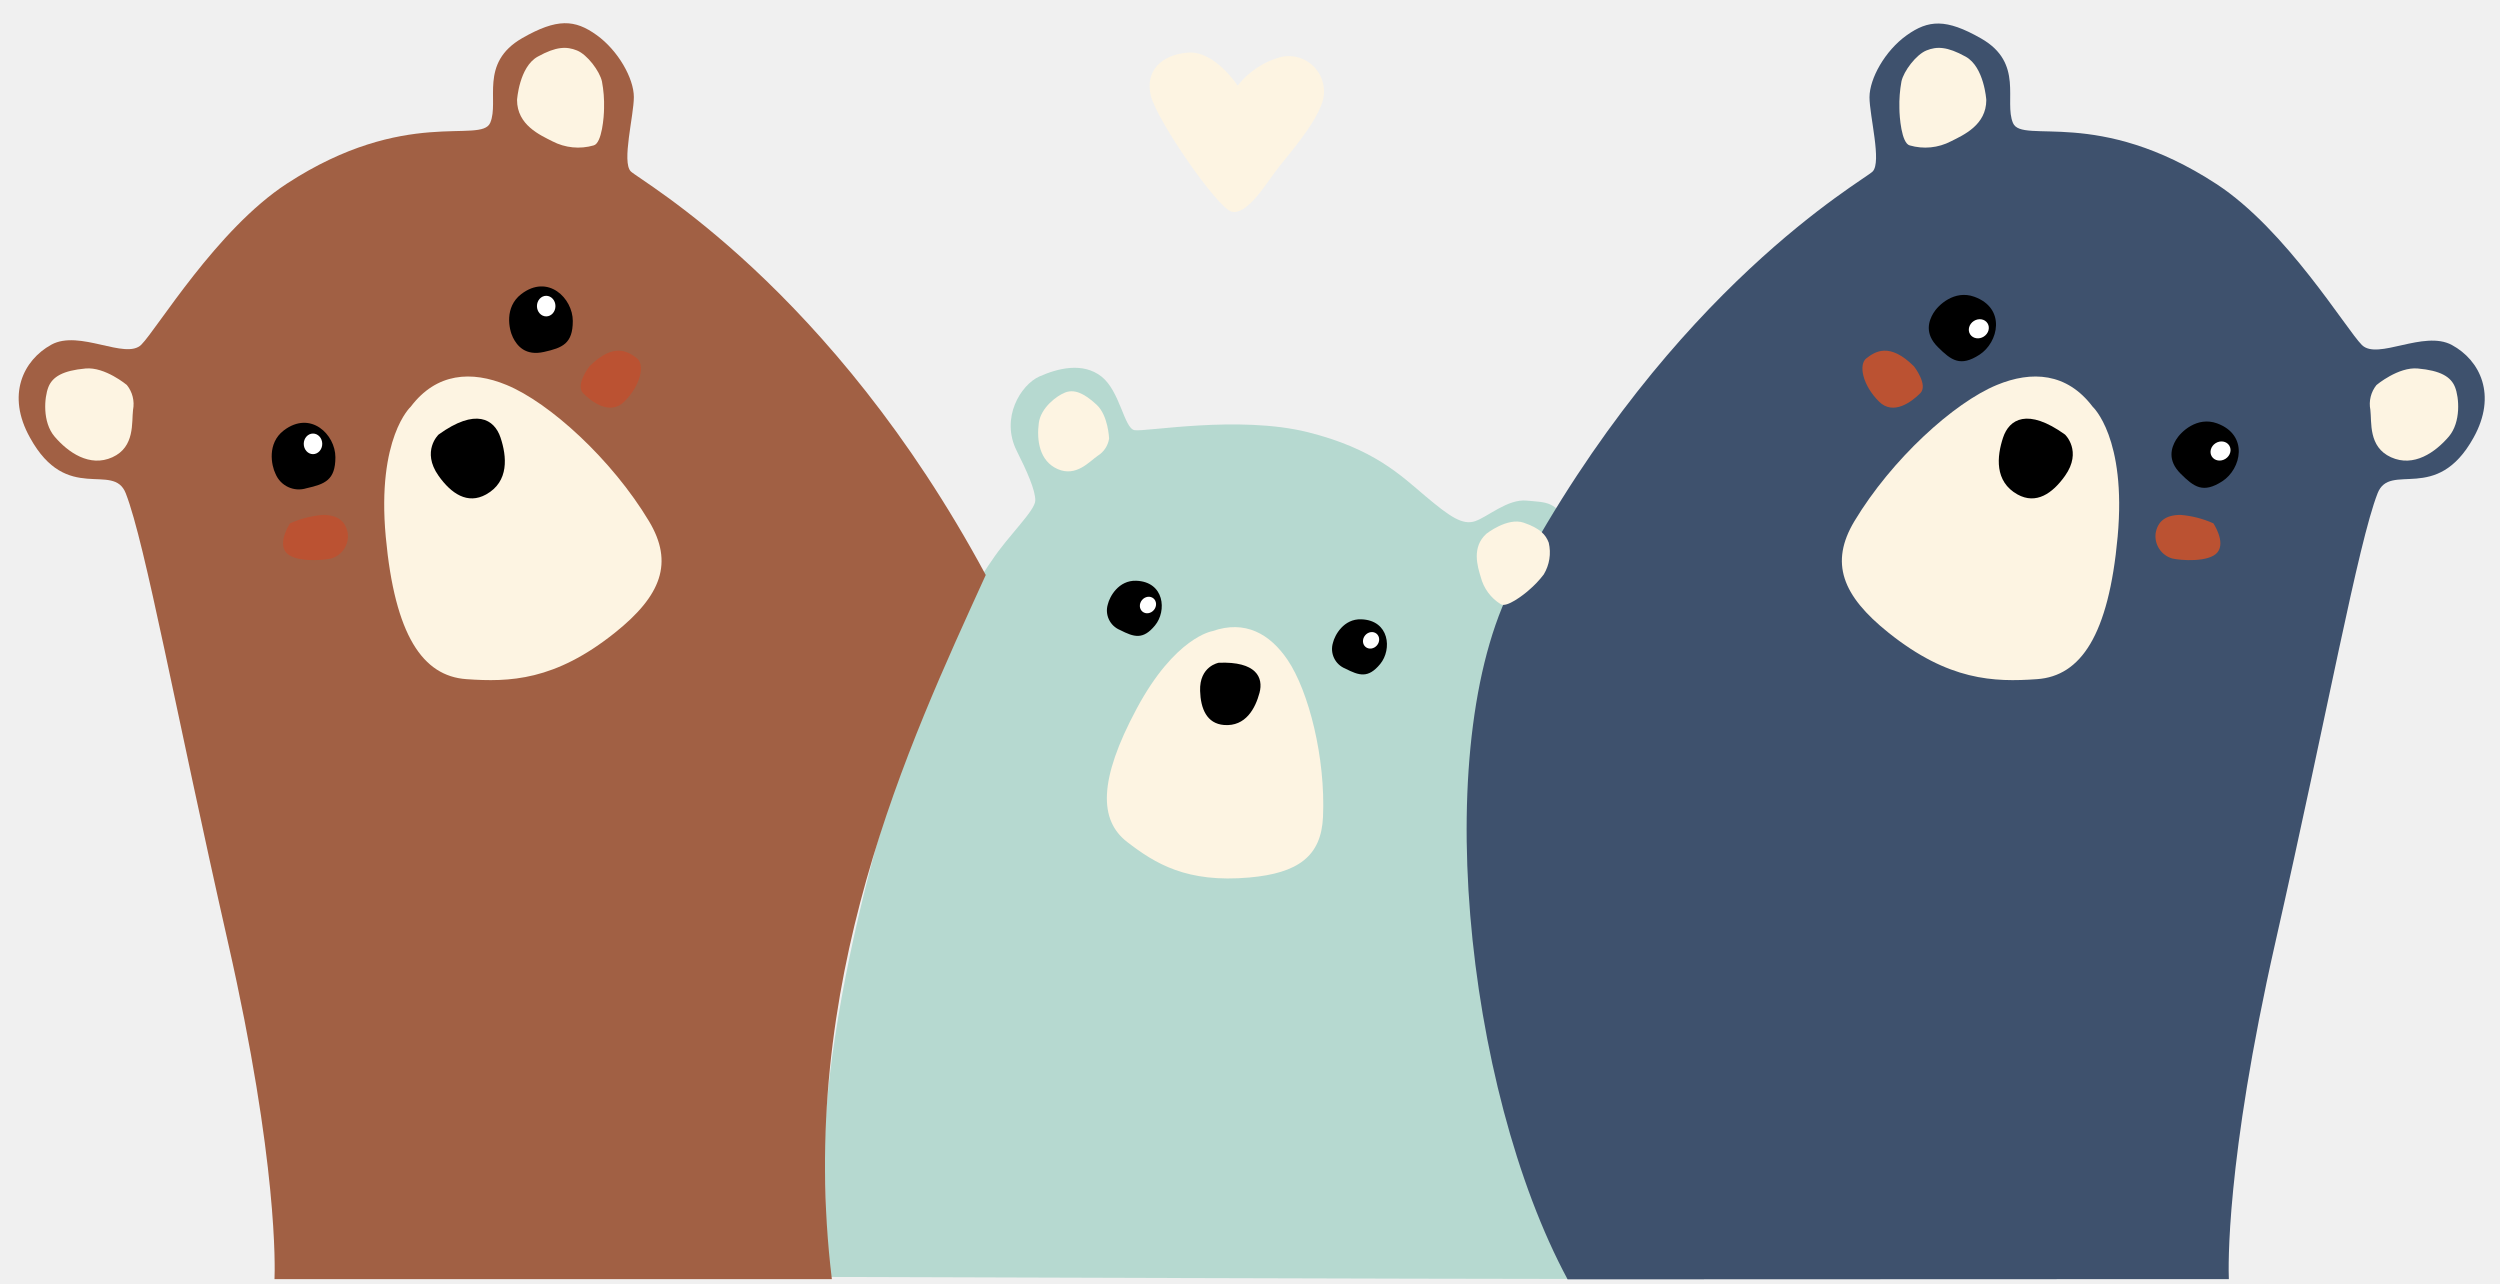
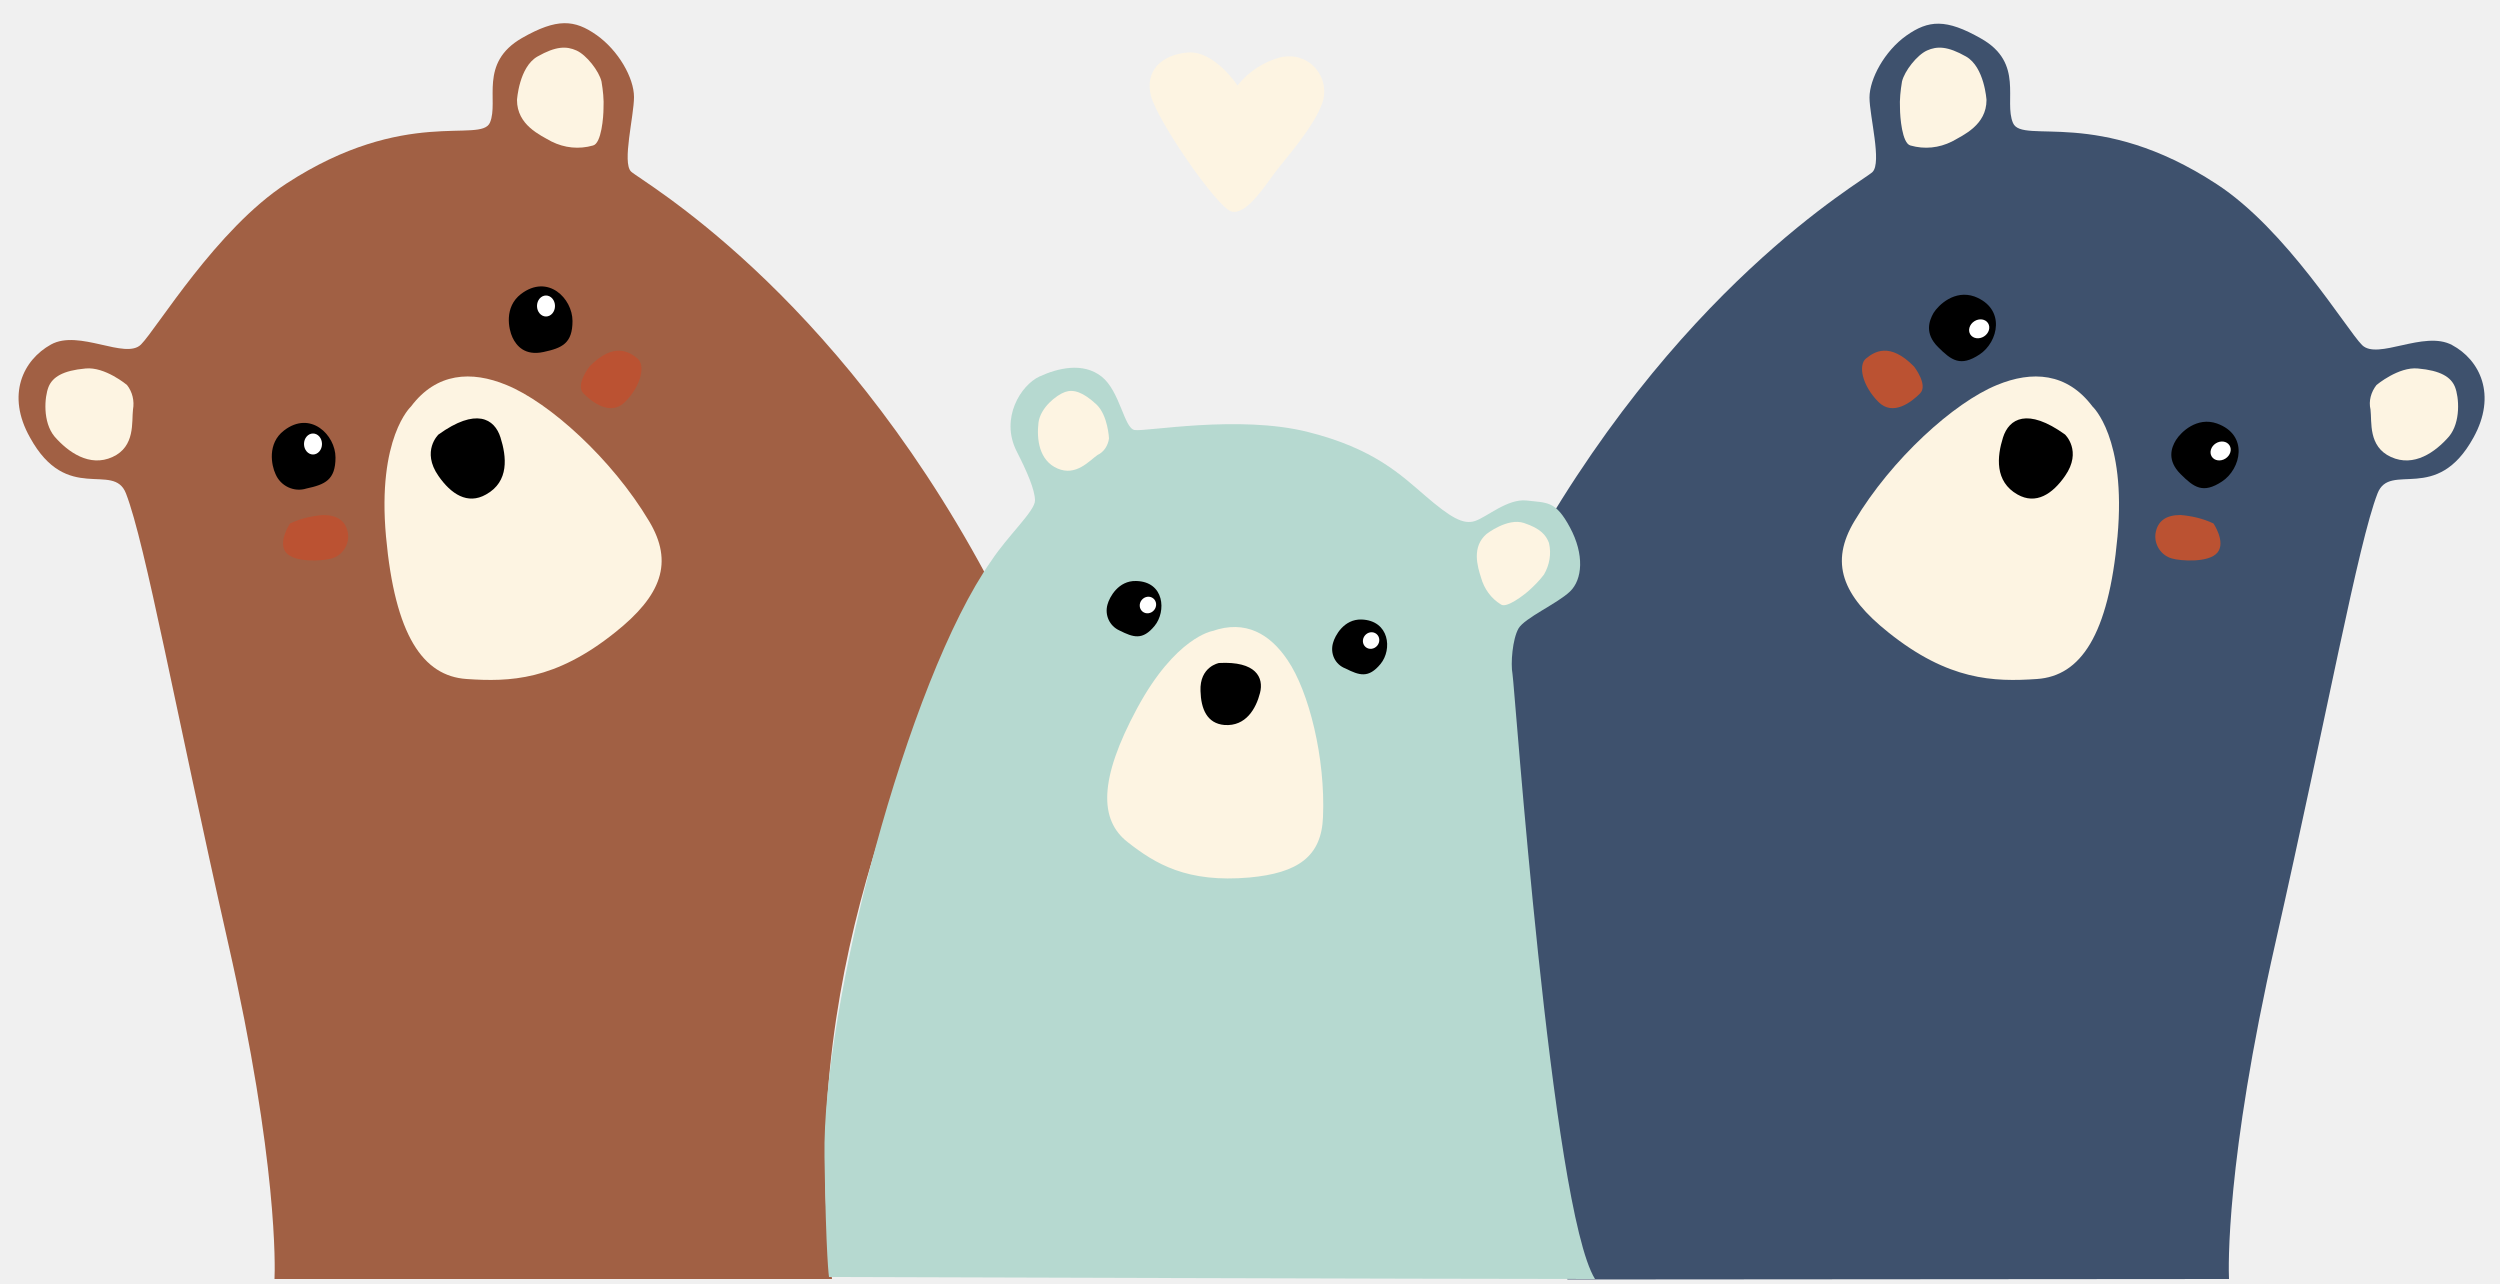
- <svg xmlns="http://www.w3.org/2000/svg" id="Layer_2" data-name="Layer 2" viewBox="0 0 500 256.65">
-   <defs>
-     <style>.cls-1{fill:#b6d9d0;}.cls-2{fill:#3e516d;}.cls-3{fill:#a16044;}.cls-4{fill:#fdf4e2;}.cls-5{fill:#bb5232;}.cls-6{fill:#fff;}</style>
-   </defs>
-   <path class="cls-1" d="M165.77,255.39s124.7.41,153.19.41c-8.67-14-16.1-118.92-16.51-121s0-7,1.24-9.08,7.84-5,10.32-7.44,2.89-7.43,0-12.8-4.54-4.95-8.67-5.36c-3.79-.38-7.85,3.3-10.33,4.12s-4.95-.82-9.91-5-10.32-9.5-23.53-12.8c-13.84-3.46-32.63,0-34.69-.41s-2.89-7.85-6.61-10.74-8.67-1.65-12.38,0-7.85,8.26-4.55,14.87c2.07,4.12,3.72,7.84,3.72,9.91s-5.37,7-8.67,12c-16.93,24-33.86,89.61-33.45,119.34C165.22,251.67,165.77,255.39,165.77,255.39Z" />
-   <path class="cls-2" d="M445.77,255.82c-.09-2.09-.68-23.29,9.3-67.33C465.6,142,471.59,108.8,475.51,98.68c2.5-6.46,11.77,2.27,19.2-11.15C499.46,79,496,72.05,490.38,69s-14.87,3.1-18,0-15.14-23.1-29.11-32.21c-23.74-15.48-38.81-7.84-40.67-12.18s2.27-12-6.4-16.93c-7-4-10.53-3.72-14.87-.62s-7.43,8.67-7.43,12.39,2.48,13,.62,14.86-40.05,23.13-71,80.73c-18,31.75-10.6,102.59,10,140.83Z" />
-   <path class="cls-3" d="M25.16,98.68C29.09,108.8,35.07,142,45.6,188.49c10,44,9.39,65.24,9.3,67.33H166.37C159.21,196.65,181.68,149,197.15,115c-31-57.6-69.17-78.87-71-80.73s.62-11.15.62-14.86S123.65,10.11,119.31,7s-7.87-3.38-14.86.62c-8.68,5-4.55,12.59-6.4,16.93s-16.93-3.3-40.68,12.18c-14,9.11-26,29.11-29.11,32.21s-12.39-3.1-18,0S1.22,79,6,87.53C13.39,101,22.66,92.22,25.16,98.68Z" />
-   <path class="cls-4" d="M247.53,17.13s-4.55-7-9.91-6.61-8.68,3.72-7.44,8.67,13.22,22.3,16.11,23.13,6.6-5,8.67-7.85,7.84-9.08,9.5-14a7.07,7.07,0,0,0-8.26-9.08A16.45,16.45,0,0,0,247.53,17.13Z" />
-   <path class="cls-4" d="M82.15,81.34s-6.82,6.19-5,26,7.44,27.87,16.11,28.49,17.71.32,29.73-9.29c9.29-7.43,11.79-14,6.81-22.3-7.43-12.38-19.9-23.71-28.49-27.25C94.33,74.11,87.31,74.52,82.15,81.34Z" />
-   <path d="M87.72,86.91s-3.51,3.31,0,8.26c2.52,3.55,5.78,5.78,9.5,3.72,4.66-2.59,4.13-7.64,2.89-11.36S95.16,81.54,87.72,86.91Z" />
-   <path class="cls-5" d="M117.87,73.29S115,77,116.63,78.65s5.37,4.55,8.26,1.65c3.3-3.3,4.13-7.43,2.47-8.67S122.82,68.33,117.87,73.29Z" />
-   <path class="cls-5" d="M58,104.67s-2.48,3.71-.82,5.78,7.43,1.65,9.08,1.24a4.65,4.65,0,0,0,3.3-5c-.41-2.48-2.06-3.71-5-3.71A20.16,20.16,0,0,0,58,104.67Z" />
-   <path class="cls-4" d="M25.37,77S21,73.34,17.11,73.7c-4.54.41-6.61,1.65-7.43,3.71s-1.24,7,1.24,9.91c2.68,3.14,7,6.2,11.56,4.13s3.82-7,4.13-9.49A6.08,6.08,0,0,0,25.37,77Z" />
-   <path class="cls-4" d="M103.41,20s.42-6.61,4.13-8.67,5.78-2.07,7.85-1.24,4.54,4.13,5,6.19a25,25,0,0,1,.42,5.37c0,1.65-.42,7-2.07,7.43a11.15,11.15,0,0,1-8.26-.82C108,27,103.41,25,103.41,20Z" />
-   <path d="M56.75,86.09c-3.37,2.59-2.47,7-1.65,8.67a5.05,5.05,0,0,0,6.19,2.89c3.72-.83,5.79-1.65,5.79-6.2S62.12,82,56.75,86.09Z" />
-   <ellipse class="cls-6" cx="62.6" cy="88.77" rx="1.85" ry="2.06" />
-   <path d="M104.24,58.83c-3.37,2.59-2.48,7-1.65,8.67s2.48,3.72,6.19,2.89,5.78-1.65,5.78-6.19S109.61,54.7,104.24,58.83Z" />
-   <ellipse class="cls-6" cx="109.24" cy="61.22" rx="1.85" ry="2.06" />
-   <path class="cls-4" d="M418.53,81.34s6.81,6.19,5,26-7.43,27.87-16.1,28.49-17.72.32-29.73-9.29c-9.29-7.43-11.79-14-6.82-22.3,7.44-12.38,19.9-23.71,28.5-27.25C406.35,74.11,413.37,74.52,418.53,81.34Z" />
-   <path d="M413,86.91s3.51,3.31,0,8.26c-2.52,3.55-5.78,5.78-9.5,3.72-4.65-2.59-4.12-7.64-2.89-11.36S405.52,81.54,413,86.91Z" />
-   <path class="cls-5" d="M382.81,73.29s2.89,3.71,1.24,5.36-5.37,4.55-8.26,1.65c-3.31-3.3-4.13-7.43-2.48-8.67S377.85,68.33,382.81,73.29Z" />
-   <path class="cls-5" d="M442.68,104.67s2.48,3.71.83,5.78-7.43,1.65-9.09,1.24a4.66,4.66,0,0,1-3.3-5c.41-2.48,2.07-3.71,5-3.71A20.07,20.07,0,0,1,442.68,104.67Z" />
-   <path class="cls-4" d="M475.3,77s4.36-3.66,8.26-3.3c4.55.41,6.61,1.65,7.44,3.71s1.23,7-1.24,9.91c-2.69,3.14-7,6.2-11.56,4.13s-3.83-7-4.13-9.49A6.06,6.06,0,0,1,475.3,77Z" />
-   <path class="cls-4" d="M397.26,20s-.41-6.61-4.13-8.67-5.78-2.07-7.84-1.24-4.55,4.13-5,6.19a25.63,25.63,0,0,0-.41,5.37c0,1.65.41,7,2.06,7.43a11.14,11.14,0,0,0,8.26-.82C392.72,27,397.26,25,397.26,20Z" />
-   <path d="M394.86,59.35c-4-1.44-7.25,1.7-8.19,3.28s-1.8,4.09.9,6.78,4.51,4,8.33,1.53S401.23,61.65,394.86,59.35Z" />
-   <ellipse class="cls-6" cx="395.75" cy="65.73" rx="2.06" ry="1.85" transform="translate(26.95 223.6) rotate(-32.6)" />
-   <path d="M443.41,84.67c-4-1.44-7.25,1.7-8.2,3.28s-1.79,4.09.91,6.78,4.5,4,8.33,1.53S449.78,87,443.41,84.67Z" />
-   <ellipse class="cls-6" cx="444.09" cy="90.17" rx="2.06" ry="1.85" transform="translate(21.4 253.5) rotate(-32.6)" />
-   <path class="cls-4" d="M221.82,87.72s-.16-4.61-2.49-6.77c-2.71-2.51-4.58-3.09-6.27-2.46s-4.91,3.06-5.3,6.12c-.44,3.32.07,7.59,3.78,9.21s6.32-1.51,8-2.66A4.93,4.93,0,0,0,221.82,87.72Z" />
-   <path class="cls-4" d="M297.28,106.75s4.21-3.34,7.47-2.21,4.38,2.36,5,4a8.52,8.52,0,0,1-1,6.35,20.06,20.06,0,0,1-3,3.16c-1,.9-4.45,3.56-5.6,2.79a9,9,0,0,1-4-5.43C295.51,113.3,294.29,109.44,297.28,106.75Z" />
-   <path class="cls-4" d="M242.47,126.23s-7.44,1.15-15.13,15.49-7.53,22.34-1.9,26.68,11.92,8.22,24.45,7.1c9.68-.87,14.36-4.21,14.71-12.11.53-11.8-2.84-25.15-7.1-31.44C254,126.81,249.06,123.92,242.47,126.23Z" />
-   <path d="M243.75,132.55s-3.89.66-3.73,5.63c.11,3.55,1.32,6.54,4.79,6.82,4.34.34,6.26-3.34,7.09-6.43S251.23,132.25,243.75,132.55Z" />
-   <path d="M227.24,116.15c-3.54-.12-5.32,3.2-5.67,4.7A4.22,4.22,0,0,0,224,126c2.83,1.44,4.6,2,7-.91S232.89,116.35,227.24,116.15Z" />
-   <ellipse class="cls-6" cx="229.58" cy="120.99" rx="1.72" ry="1.55" transform="translate(-9.92 220.9) rotate(-50.43)" />
-   <path d="M272.26,123.86c-3.54-.13-5.32,3.2-5.67,4.7a4.22,4.22,0,0,0,2.45,5.15c2.83,1.44,4.6,2,7-.91S277.91,124.06,272.26,123.86Z" />
-   <ellipse class="cls-6" cx="274.21" cy="128.05" rx="1.72" ry="1.55" transform="translate(0.83 257.87) rotate(-50.43)" />
+ <svg xmlns="http://www.w3.org/2000/svg" version="1.1" id="Layer_2_00000152258350664481025560000018056391717544274610_" x="0px" y="0px" viewBox="0 0 500 256.6" style="enable-background:new 0 0 500 256.6;" xml:space="preserve">
+   <style type="text/css">
+ 	.st0{fill:#A16044;}
+ 	.st1{fill:#3E516D;}
+ 	.st2{fill:#FDF4E2;}
+ 	.st3{fill:#BB5232;}
+ 	.st4{fill:#FFFFFF;}
+ 	.st5{fill:#B6D9D0;}
+ </style>
+   <path class="st0" d="M25.2,98.7c3.9,10.1,9.9,43.3,20.4,89.8c10,44,9.4,65.2,9.3,67.3h111.5c-7.2-59.2,15.3-106.8,30.8-140.8  c-31-57.6-69.2-78.9-71-80.7s0.6-11.1,0.6-14.9s-3.1-9.3-7.5-12.4s-7.9-3.4-14.9,0.6c-8.7,5-4.6,12.6-6.4,16.9s-16.9-3.3-40.7,12.2  c-14,9.1-26,29.1-29.1,32.2s-12.4-3.1-18,0S1.2,79,6,87.5C13.4,101,22.7,92.2,25.2,98.7z" />
+   <path class="st1" d="M445.8,255.8c-0.1-2.1-0.7-23.3,9.3-67.3c10.5-46.5,16.5-79.7,20.4-89.8c2.5-6.5,11.8,2.3,19.2-11.2  c4.7-8.5,1.3-15.5-4.3-18.5s-14.9,3.1-18,0s-15.1-23.1-29.1-32.2c-23.7-15.5-38.8-7.8-40.7-12.2s2.3-12-6.4-16.9  c-7-4-10.5-3.7-14.9-0.6s-7.4,8.7-7.4,12.4s2.5,13,0.6,14.9s-40,23.1-71,80.7c-18,31.8-10.6,102.6,10,140.8L445.8,255.8z" />
+   <path class="st2" d="M247.5,17.1c0,0-4.6-7-9.9-6.6s-8.7,3.7-7.4,8.7s13.2,22.3,16.1,23.1s6.6-5,8.7-7.8c2.1-2.8,7.8-9.1,9.5-14  c1.2-3.7-0.8-7.7-4.5-8.9c-1.2-0.4-2.5-0.4-3.7-0.2C252.8,12.3,249.7,14.3,247.5,17.1z" />
+   <path class="st2" d="M82.2,81.3c0,0-6.8,6.2-5,26s7.4,27.9,16.1,28.5s17.7,0.3,29.7-9.3c9.3-7.4,11.8-14,6.8-22.3  c-7.4-12.4-19.9-23.7-28.5-27.2C94.3,74.1,87.3,74.5,82.2,81.3z" />
+   <path d="M87.7,86.9c0,0-3.5,3.3,0,8.3c2.5,3.6,5.8,5.8,9.5,3.7c4.7-2.6,4.1-7.6,2.9-11.4S95.2,81.5,87.7,86.9z" />
+   <path class="st3" d="M117.9,73.3c0,0-2.9,3.7-1.2,5.4s5.4,4.6,8.3,1.7c3.3-3.3,4.1-7.4,2.5-8.7S122.8,68.3,117.9,73.3z" />
+   <path class="st3" d="M58,104.7c0,0-2.5,3.7-0.8,5.8s7.4,1.7,9.1,1.2c2.2-0.6,3.6-2.8,3.3-5c-0.4-2.5-2.1-3.7-5-3.7  C62.3,103.2,60.1,103.7,58,104.7z" />
+   <path class="st2" d="M25.4,77c0,0-4.4-3.7-8.3-3.3c-4.5,0.4-6.6,1.7-7.4,3.7s-1.2,7,1.2,9.9c2.7,3.1,7,6.2,11.6,4.1s3.8-7,4.1-9.5  C26.9,80.2,26.5,78.4,25.4,77z" />
+   <path class="st2" d="M103.4,20c0,0,0.4-6.6,4.1-8.7s5.8-2.1,7.8-1.2s4.5,4.1,5,6.2c0.3,1.8,0.5,3.6,0.4,5.4c0,1.6-0.4,7-2.1,7.4  c-2.8,0.8-5.7,0.5-8.3-0.8C108,27,103.4,25,103.4,20z" />
+   <path d="M56.8,86.1c-3.4,2.6-2.5,7-1.7,8.7c1,2.4,3.7,3.7,6.2,2.9c3.7-0.8,5.8-1.7,5.8-6.2S62.1,82,56.8,86.1z" />
+   <ellipse class="st4" cx="62.6" cy="88.8" rx="1.8" ry="2.1" />
+   <path d="M104.2,58.8c-3.4,2.6-2.5,7-1.7,8.7s2.5,3.7,6.2,2.9s5.8-1.7,5.8-6.2S109.6,54.7,104.2,58.8z" />
+   <ellipse class="st4" cx="109.2" cy="61.2" rx="1.8" ry="2.1" />
+   <path class="st2" d="M418.5,81.3c0,0,6.8,6.2,5,26s-7.4,27.9-16.1,28.5s-17.7,0.3-29.7-9.3c-9.3-7.4-11.8-14-6.8-22.3  c7.4-12.4,19.9-23.7,28.5-27.2C406.4,74.1,413.4,74.5,418.5,81.3z" />
+   <path d="M413,86.9c0,0,3.5,3.3,0,8.3c-2.5,3.6-5.8,5.8-9.5,3.7c-4.6-2.6-4.1-7.6-2.9-11.4S405.5,81.5,413,86.9z" />
+   <path class="st3" d="M382.8,73.3c0,0,2.9,3.7,1.2,5.4s-5.4,4.6-8.3,1.7c-3.3-3.3-4.1-7.4-2.5-8.7S377.9,68.3,382.8,73.3z" />
+   <path class="st3" d="M442.7,104.7c0,0,2.5,3.7,0.8,5.8s-7.4,1.7-9.1,1.2c-2.2-0.6-3.6-2.8-3.3-5c0.4-2.5,2.1-3.7,5-3.7  C438.4,103.2,440.6,103.7,442.7,104.7z" />
+   <path class="st2" d="M475.3,77c0,0,4.4-3.7,8.3-3.3c4.5,0.4,6.6,1.7,7.4,3.7s1.2,7-1.2,9.9c-2.7,3.1-7,6.2-11.6,4.1s-3.8-7-4.1-9.5  C473.7,80.2,474.2,78.4,475.3,77z" />
+   <path class="st2" d="M397.3,20c0,0-0.4-6.6-4.1-8.7s-5.8-2.1-7.8-1.2s-4.5,4.1-5,6.2c-0.3,1.8-0.5,3.6-0.4,5.4c0,1.6,0.4,7,2.1,7.4  c2.8,0.8,5.7,0.5,8.3-0.8C392.7,27,397.3,25,397.3,20z" />
+   <path d="M394.9,59.3c-4-1.4-7.2,1.7-8.2,3.3c-0.9,1.6-1.8,4.1,0.9,6.8s4.5,4,8.3,1.5S401.2,61.7,394.9,59.3z" />
+   <ellipse transform="matrix(0.8425 -0.5388 0.5388 0.8425 26.9243 223.5857)" class="st4" cx="395.8" cy="65.8" rx="2.1" ry="1.8" />
+   <path d="M443.4,84.7c-4-1.4-7.2,1.7-8.2,3.3s-1.8,4.1,0.9,6.8s4.5,4,8.3,1.5S449.8,87,443.4,84.7z" />
+   <ellipse transform="matrix(0.8425 -0.5388 0.5388 0.8425 21.37 253.4821)" class="st4" cx="444.1" cy="90.2" rx="2.1" ry="1.8" />
+   <path class="st5" d="M165.8,255.4c0,0,124.7,0.4,153.2,0.4c-8.7-14-16.1-118.9-16.5-121s0-7,1.2-9.1s7.8-5,10.3-7.4s2.9-7.4,0-12.8  s-4.5-4.9-8.7-5.4c-3.8-0.4-7.9,3.3-10.3,4.1s-5-0.8-9.9-5s-10.3-9.5-23.5-12.8c-13.8-3.5-32.6,0-34.7-0.4s-2.9-7.8-6.6-10.7  s-8.7-1.7-12.4,0s-7.9,8.3-4.6,14.9c2.1,4.1,3.7,7.8,3.7,9.9s-5.4,7-8.7,12c-16.9,24-33.9,89.6-33.4,119.3  C165.2,251.7,165.8,255.4,165.8,255.4z" />
+   <path class="st2" d="M221.8,87.7c0,0-0.2-4.6-2.5-6.8c-2.7-2.5-4.6-3.1-6.3-2.5s-4.9,3.1-5.3,6.1c-0.4,3.3,0.1,7.6,3.8,9.2  s6.3-1.5,8-2.7C220.8,90.4,221.6,89.1,221.8,87.7z" />
+   <path class="st2" d="M297.3,106.8c0,0,4.2-3.3,7.5-2.2s4.4,2.4,5,4c0.5,2.2,0.1,4.4-1,6.3c-0.9,1.2-1.9,2.2-3,3.2  c-1,0.9-4.5,3.6-5.6,2.8c-2-1.2-3.4-3.2-4-5.4C295.5,113.3,294.3,109.4,297.3,106.8z" />
+   <path class="st2" d="M242.5,126.2c0,0-7.4,1.2-15.1,15.5s-7.5,22.3-1.9,26.7s11.9,8.2,24.4,7.1c9.7-0.9,14.4-4.2,14.7-12.1  c0.5-11.8-2.8-25.1-7.1-31.4C254,126.8,249.1,123.9,242.5,126.2z" />
+   <path d="M243.8,132.6c0,0-3.9,0.7-3.7,5.6c0.1,3.6,1.3,6.5,4.8,6.8c4.3,0.3,6.3-3.3,7.1-6.4S251.2,132.2,243.8,132.6z" />
+   <path d="M227.2,116.2c-3.5-0.1-5.3,3.2-5.7,4.7c-0.6,2.1,0.4,4.3,2.4,5.2c2.8,1.4,4.6,2,7-0.9S232.9,116.3,227.2,116.2z" />
+   <ellipse transform="matrix(0.637 -0.7708 0.7708 0.637 -9.9369 220.9015)" class="st4" cx="229.6" cy="121" rx="1.7" ry="1.6" />
+   <path d="M272.3,123.9c-3.5-0.1-5.3,3.2-5.7,4.7c-0.6,2.1,0.4,4.3,2.5,5.1c2.8,1.4,4.6,2,7-0.9S277.9,124.1,272.3,123.9z" />
+   <ellipse transform="matrix(0.637 -0.7708 0.7708 0.637 0.8145 257.8628)" class="st4" cx="274.2" cy="128.1" rx="1.7" ry="1.6" />
</svg>
